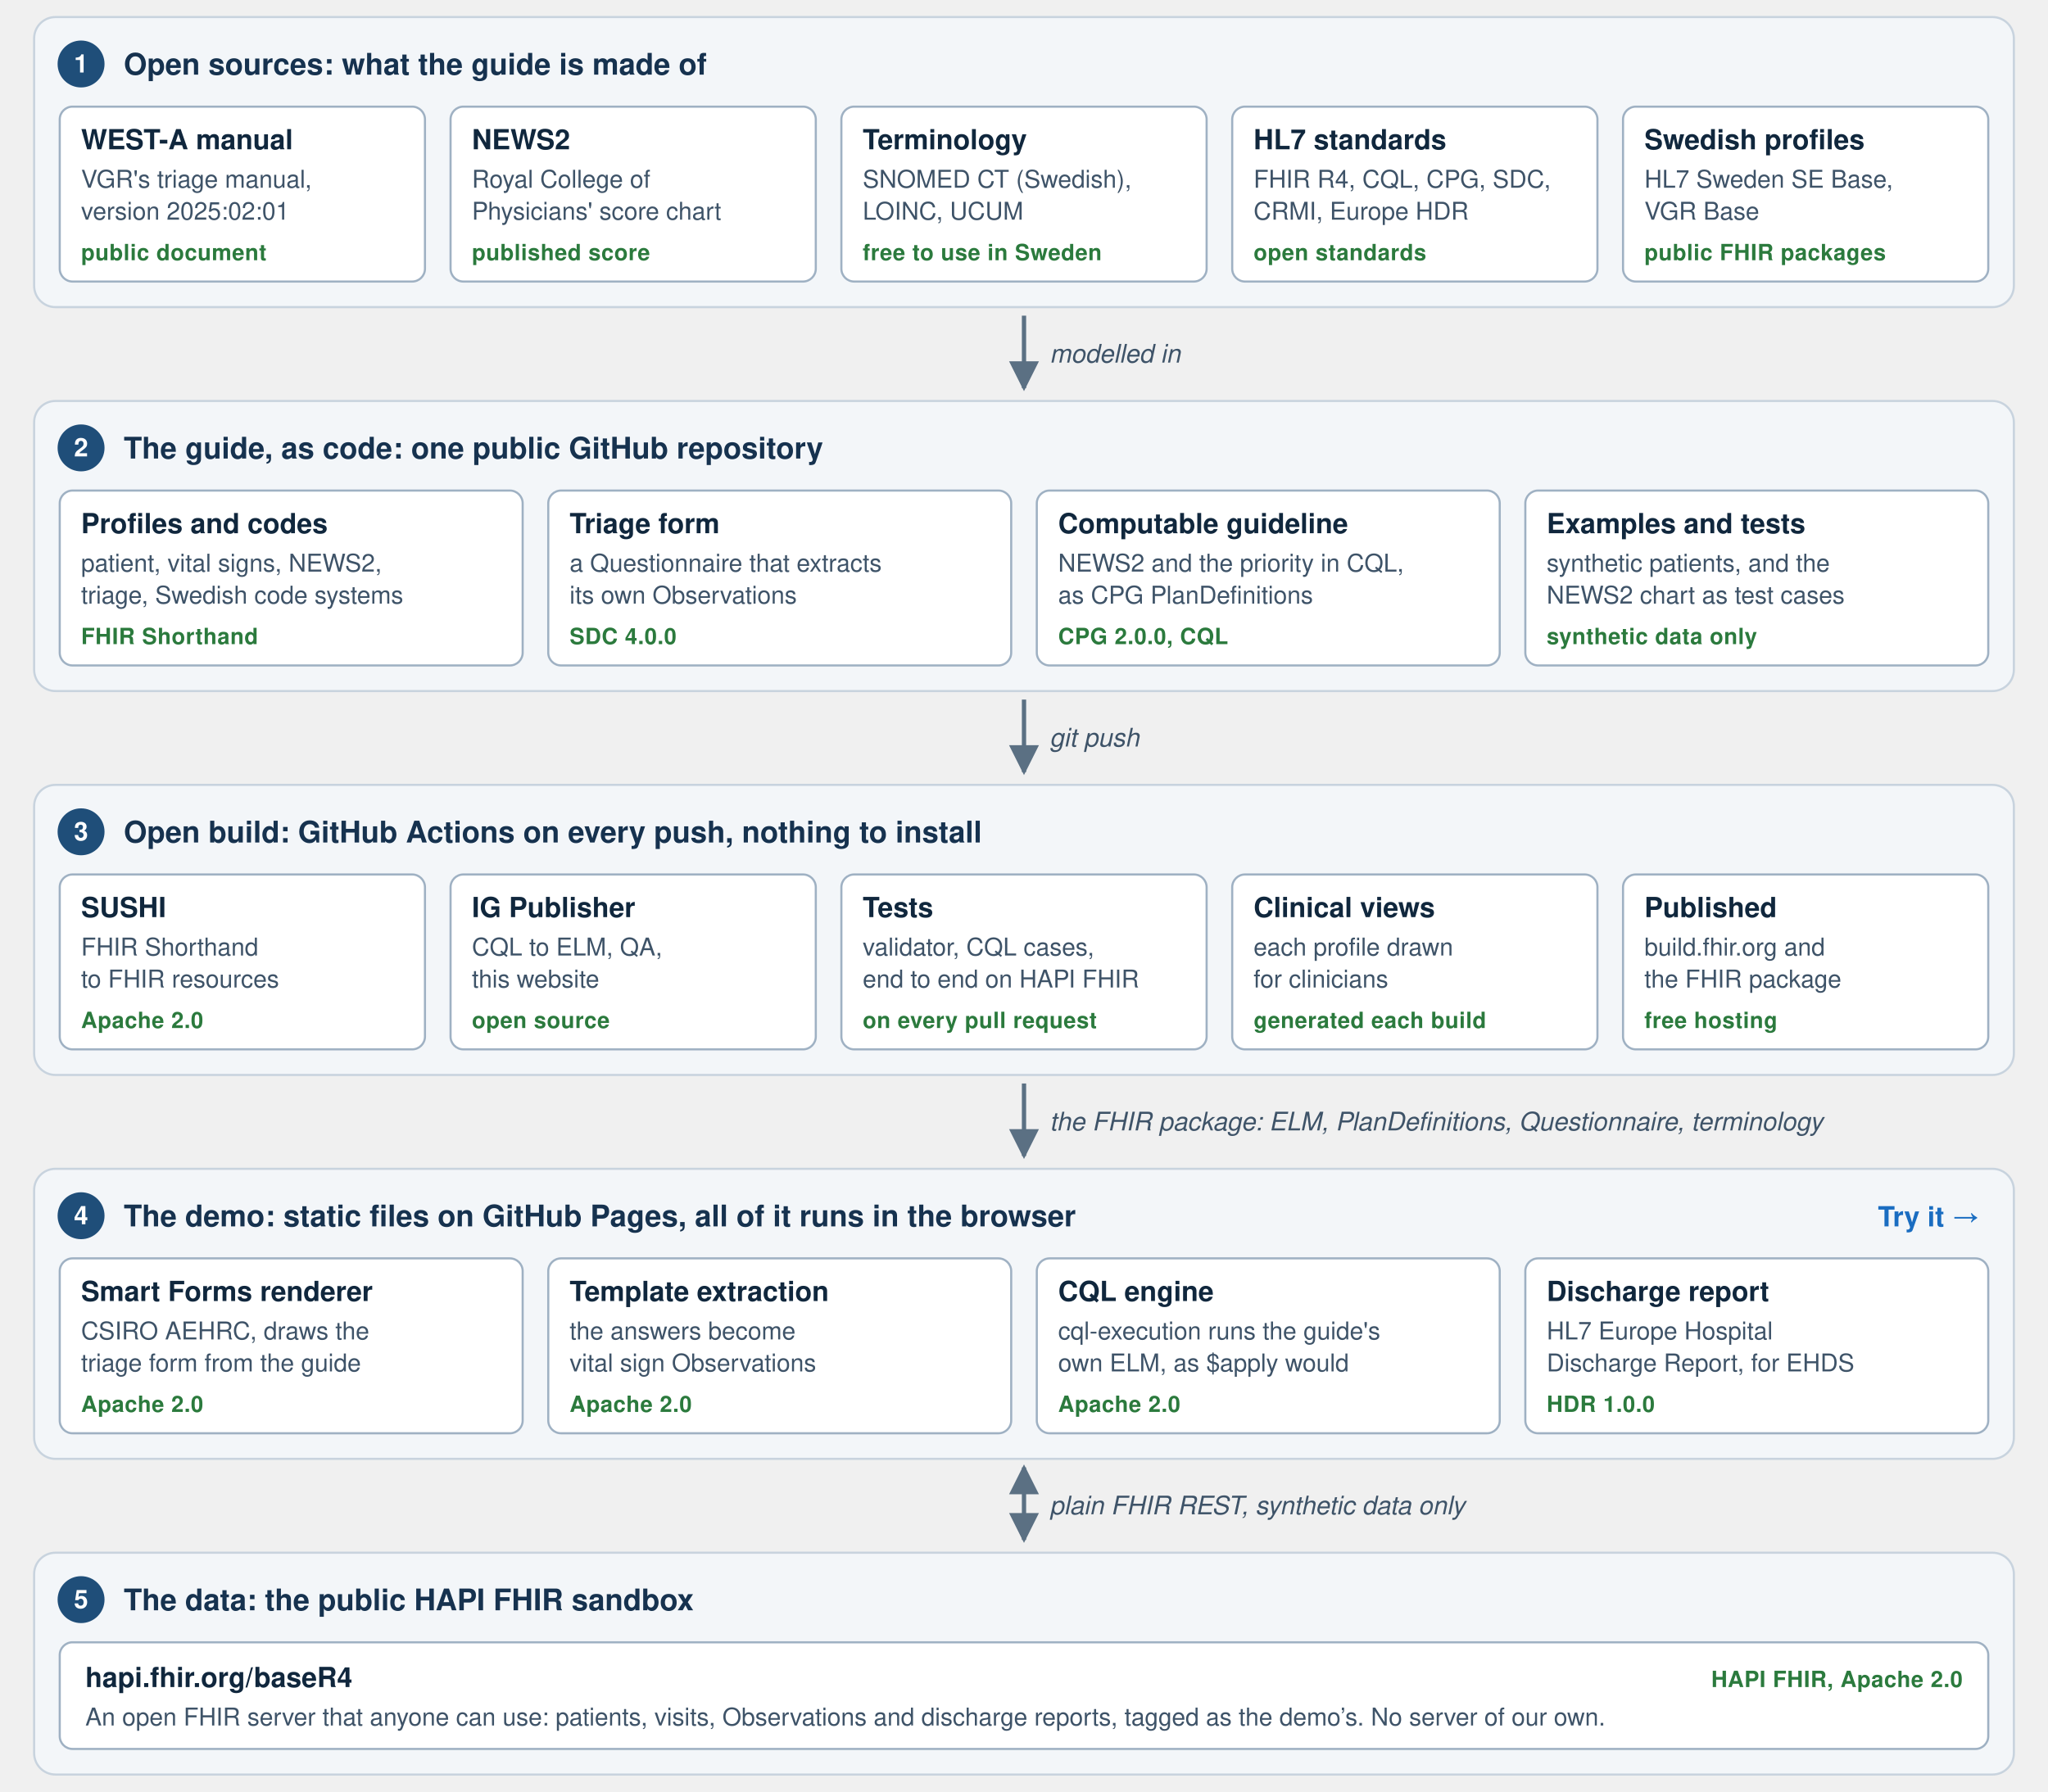
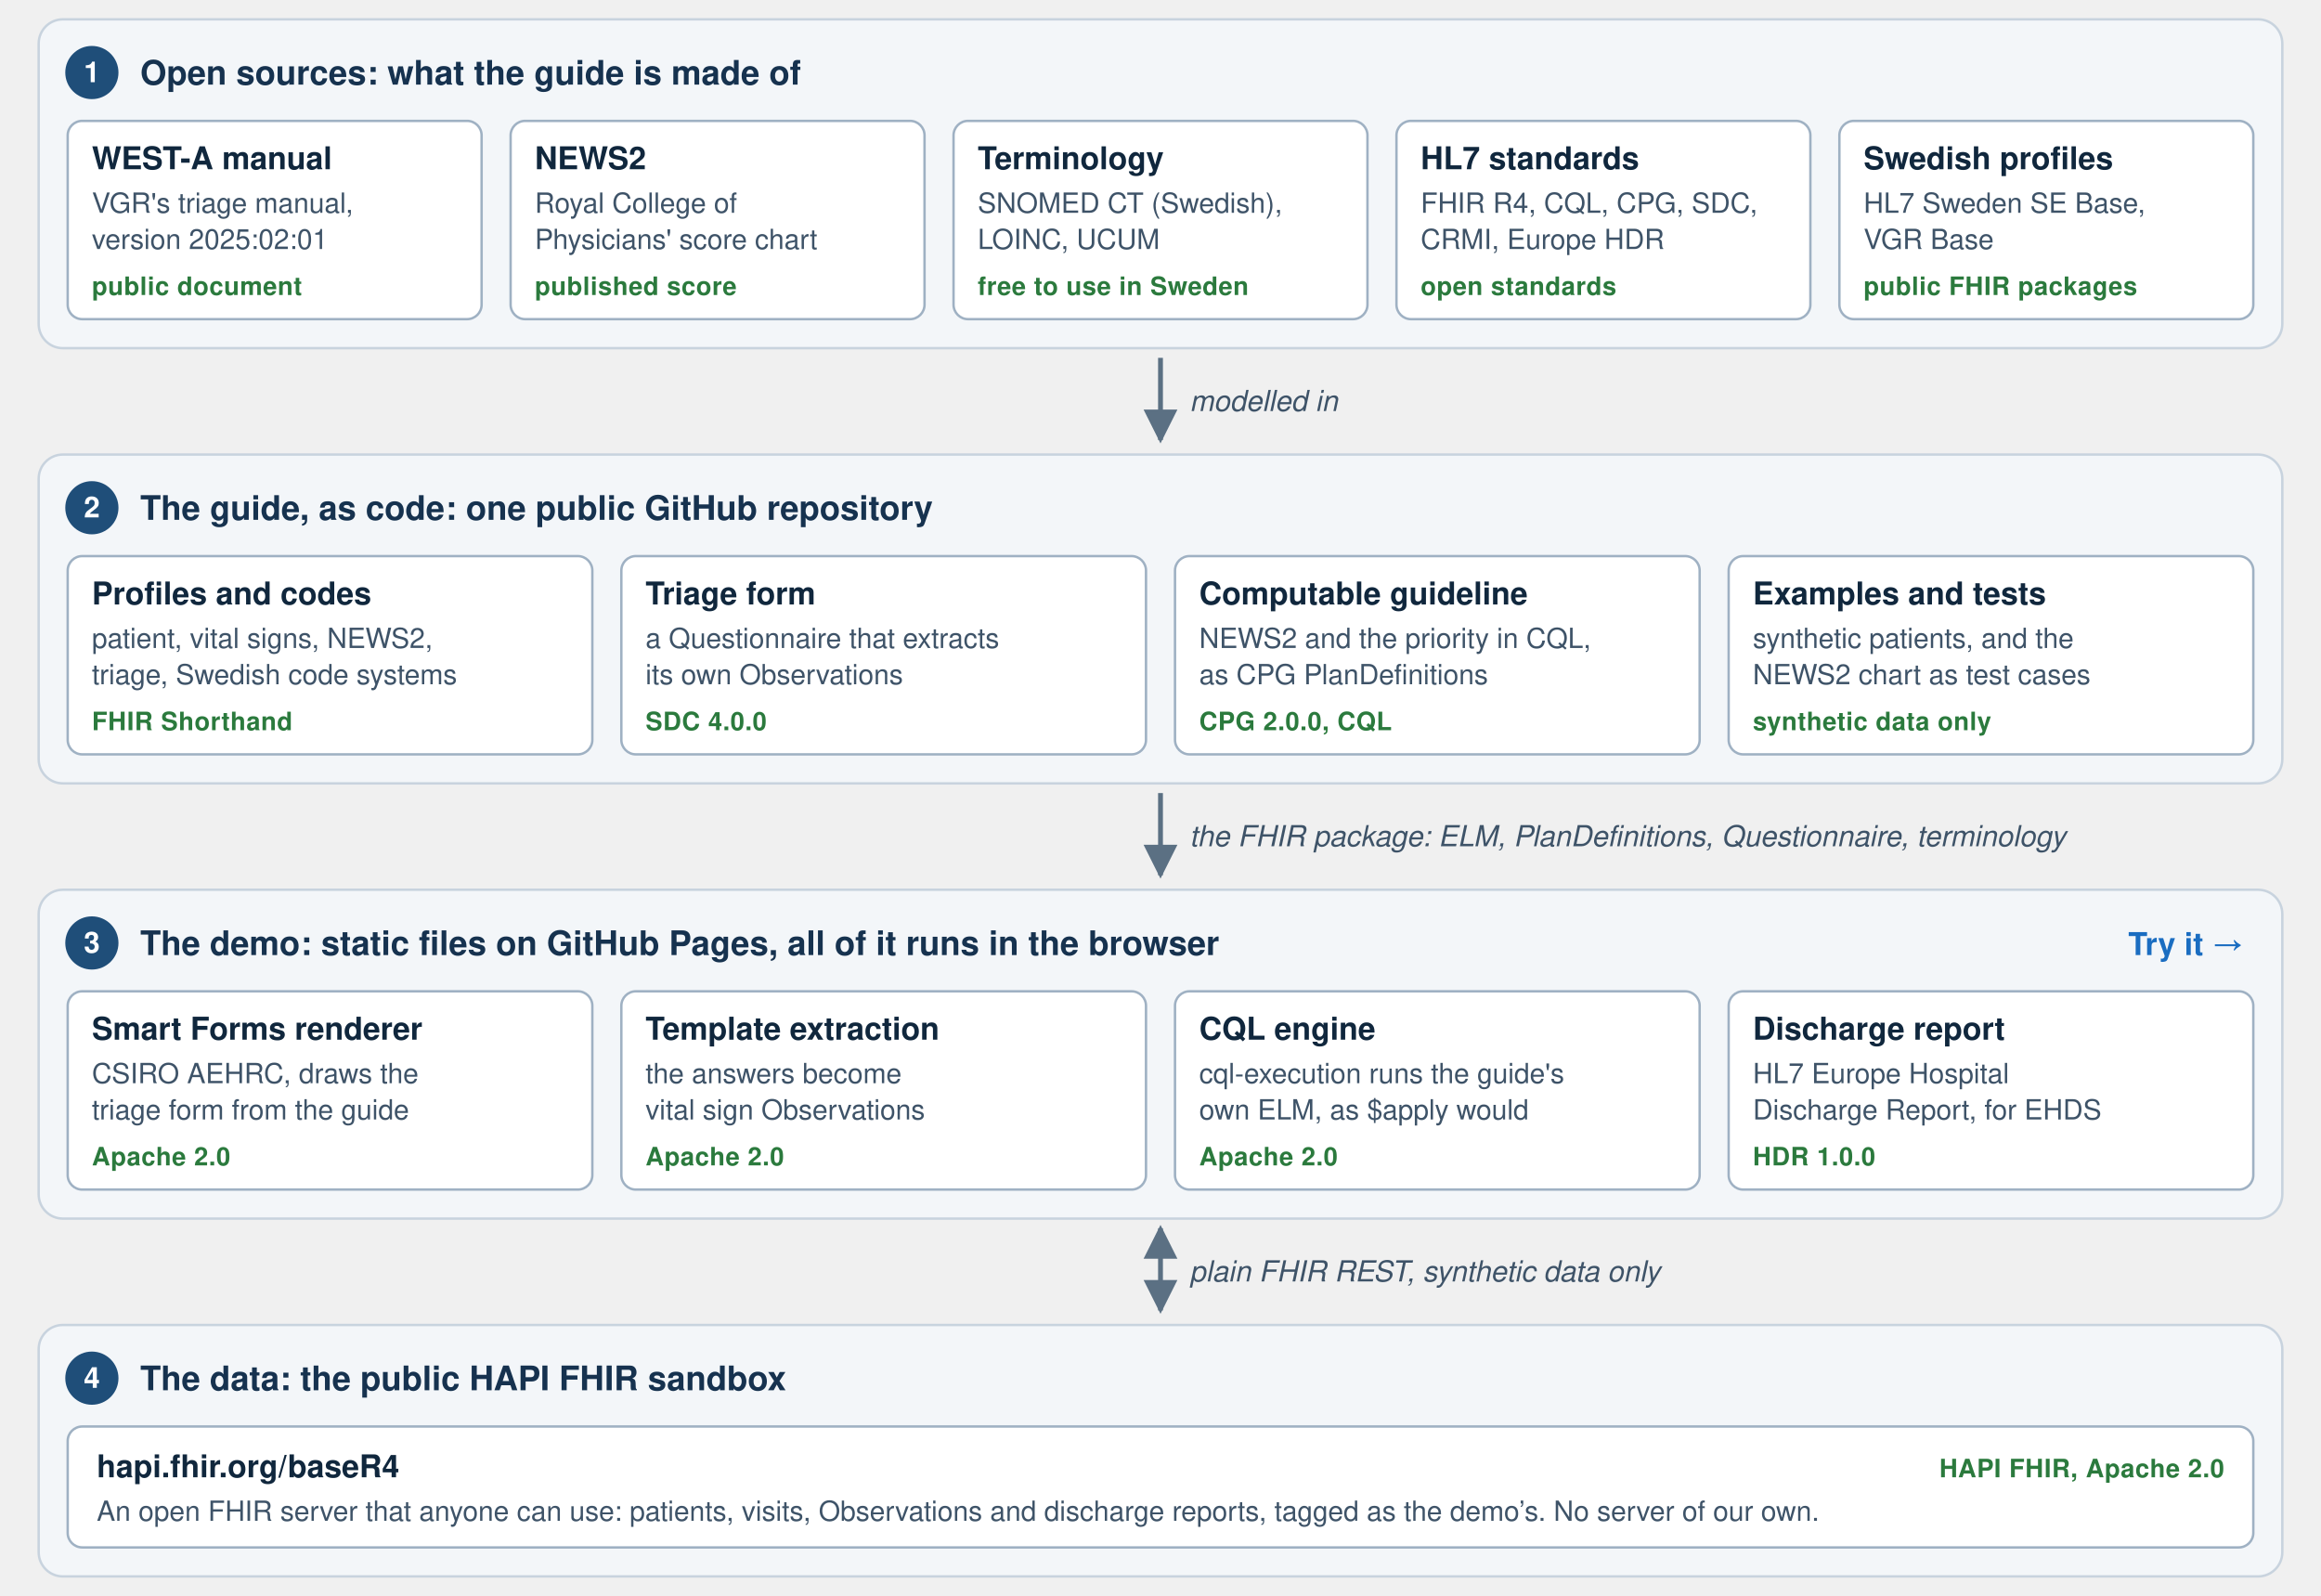
- <svg xmlns="http://www.w3.org/2000/svg" class="westa-arch" viewBox="0 0 960 840" width="100%" role="img" aria-labelledby="westa-arch-title">
+ <svg xmlns="http://www.w3.org/2000/svg" class="westa-arch" viewBox="0 0 960 660" width="100%" role="img" aria-labelledby="westa-arch-title">
  <defs>
    <marker id="westa-arrow" viewBox="0 0 10 10" refX="9" refY="5" markerWidth="7" markerHeight="7" orient="auto">
      <path d="M0,0 L10,5 L0,10 z" fill="#5b7083" />
    </marker>
    <marker id="westa-arrow-up" viewBox="0 0 10 10" refX="1" refY="5" markerWidth="7" markerHeight="7" orient="auto">
      <path d="M10,0 L0,5 L10,10 z" fill="#5b7083" />
    </marker>
    <style>
.westa-arch text{font-family:"Segoe UI",Helvetica,Arial,sans-serif}
.westa-arch .band{fill:#f3f6f9;stroke:#c8d3de}
.westa-arch .num{fill:#1f4e79}
.westa-arch .numt{fill:#fff;font-size:12px;font-weight:700;text-anchor:middle}
.westa-arch .bt{fill:#16324f;font-size:14px;font-weight:700}
.westa-arch .try{fill:#1a6dc1;font-size:13px;font-weight:700;text-anchor:end}
.westa-arch .box{fill:#fff;stroke:#9fb1c3}
.westa-arch a:hover .box,.westa-arch a:focus .box{stroke:#1a6dc1;stroke-width:2}
.westa-arch a:hover .bt,.westa-arch a:hover .try{text-decoration:underline}
.westa-arch .h{fill:#10273d;font-size:13px;font-weight:700}
.westa-arch .s{fill:#3e5368;font-size:11.5px}
.westa-arch .tag{fill:#2b7a3d;font-size:10.5px;font-weight:700;letter-spacing:.02em}
.westa-arch .ar{stroke:#5b7083;stroke-width:2}
.westa-arch .al{fill:#3e5368;font-size:12px;font-style:italic}
</style>
  </defs>
  <rect class="band" x="16" y="8" width="928" height="136" rx="10" />
  <circle class="num" cx="38" cy="30" r="11" />
  <text class="numt" x="38" y="34">1</text>
  <text class="bt" x="58" y="35">Open sources: what the guide is made of</text>
  <a href="https://mellanarkiv-offentlig.vgregion.se/alfresco/s/archive/stream/public/v1/source/available/sofia/su1226-506079272-668/surrogate/WEST%20A%202025%20%C3%96stra.pdf" target="_blank">
    <g>
      <rect class="box ln" x="28.0" y="50" width="171.2" height="82" rx="6" />
      <text class="h" x="38.0" y="70">WEST-A manual</text>
      <text class="s" x="38.0" y="88">VGR's triage manual,</text>
      <text class="s" x="38.0" y="103">version 2025:02:01</text>
      <text class="tag" x="38.0" y="122">public document</text>
    </g>
  </a>
  <rect class="box" x="211.2" y="50" width="171.2" height="82" rx="6" />
  <text class="h" x="221.2" y="70">NEWS2</text>
  <text class="s" x="221.2" y="88">Royal College of</text>
  <text class="s" x="221.2" y="103">Physicians' score chart</text>
  <text class="tag" x="221.2" y="122">published score</text>
  <rect class="box" x="394.4" y="50" width="171.2" height="82" rx="6" />
  <text class="h" x="404.4" y="70">Terminology</text>
  <text class="s" x="404.4" y="88">SNOMED CT (Swedish),</text>
  <text class="s" x="404.4" y="103">LOINC, UCUM</text>
  <text class="tag" x="404.4" y="122">free to use in Sweden</text>
  <rect class="box" x="577.6" y="50" width="171.2" height="82" rx="6" />
  <text class="h" x="587.6" y="70">HL7 standards</text>
  <text class="s" x="587.6" y="88">FHIR R4, CQL, CPG, SDC,</text>
  <text class="s" x="587.6" y="103">CRMI, Europe HDR</text>
  <text class="tag" x="587.6" y="122">open standards</text>
  <rect class="box" x="760.8" y="50" width="171.2" height="82" rx="6" />
  <text class="h" x="770.8" y="70">Swedish profiles</text>
  <text class="s" x="770.8" y="88">HL7 Sweden SE Base,</text>
  <text class="s" x="770.8" y="103">VGR Base</text>
  <text class="tag" x="770.8" y="122">public FHIR packages</text>
  <line class="ar" x1="480" y1="148" x2="480" y2="182" marker-end="url(#westa-arrow)" />
  <text class="al" x="492" y="170">modelled in</text>
  <rect class="band" x="16" y="188" width="928" height="136" rx="10" />
  <circle class="num" cx="38" cy="210" r="11" />
  <text class="numt" x="38" y="214">2</text>
  <a href="https://github.com/vadi2/west-a-triage-ig" target="_blank">
    <text class="bt" x="58" y="215">The guide, as code: one public GitHub repository</text>
  </a>
  <a href="artifacts.html">
    <g>
      <rect class="box ln" x="28.0" y="230" width="217.0" height="82" rx="6" />
      <text class="h" x="38.0" y="250">Profiles and codes</text>
      <text class="s" x="38.0" y="268">patient, vital signs, NEWS2,</text>
      <text class="s" x="38.0" y="283">triage, Swedish code systems</text>
      <text class="tag" x="38.0" y="302">FHIR Shorthand</text>
    </g>
  </a>
  <a href="Questionnaire-west-a-triage-questionnaire.html">
    <g>
      <rect class="box ln" x="257.0" y="230" width="217.0" height="82" rx="6" />
      <text class="h" x="267.0" y="250">Triage form</text>
      <text class="s" x="267.0" y="268">a Questionnaire that extracts</text>
      <text class="s" x="267.0" y="283">its own Observations</text>
      <text class="tag" x="267.0" y="302">SDC 4.0.0</text>
    </g>
  </a>
  <a href="west-a-computable-guidelines.html">
    <g>
      <rect class="box ln" x="486.0" y="230" width="217.0" height="82" rx="6" />
      <text class="h" x="496.0" y="250">Computable guideline</text>
      <text class="s" x="496.0" y="268">NEWS2 and the priority in CQL,</text>
      <text class="s" x="496.0" y="283">as CPG PlanDefinitions</text>
      <text class="tag" x="496.0" y="302">CPG 2.0.0, CQL</text>
    </g>
  </a>
  <a href="artifacts.html">
    <g>
      <rect class="box ln" x="715.0" y="230" width="217.0" height="82" rx="6" />
      <text class="h" x="725.0" y="250">Examples and tests</text>
      <text class="s" x="725.0" y="268">synthetic patients, and the</text>
      <text class="s" x="725.0" y="283">NEWS2 chart as test cases</text>
      <text class="tag" x="725.0" y="302">synthetic data only</text>
    </g>
  </a>
  <line class="ar" x1="480" y1="328" x2="480" y2="362" marker-end="url(#westa-arrow)" />
-   <text class="al" x="492" y="350">git push</text>
+   <text class="al" x="492" y="350">the FHIR package: ELM, PlanDefinitions, Questionnaire, terminology</text>
  <rect class="band" x="16" y="368" width="928" height="136" rx="10" />
  <circle class="num" cx="38" cy="390" r="11" />
  <text class="numt" x="38" y="394">3</text>
-   <a href="https://github.com/vadi2/west-a-triage-ig/actions" target="_blank">
-     <text class="bt" x="58" y="395">Open build: GitHub Actions on every push, nothing to install</text>
-   </a>
-   <rect class="box" x="28.0" y="410" width="171.2" height="82" rx="6" />
-   <text class="h" x="38.0" y="430">SUSHI</text>
-   <text class="s" x="38.0" y="448">FHIR Shorthand</text>
-   <text class="s" x="38.0" y="463">to FHIR resources</text>
-   <text class="tag" x="38.0" y="482">Apache 2.0</text>
-   <rect class="box" x="211.2" y="410" width="171.2" height="82" rx="6" />
-   <text class="h" x="221.2" y="430">IG Publisher</text>
-   <text class="s" x="221.2" y="448">CQL to ELM, QA,</text>
-   <text class="s" x="221.2" y="463">this website</text>
-   <text class="tag" x="221.2" y="482">open source</text>
-   <rect class="box" x="394.4" y="410" width="171.2" height="82" rx="6" />
-   <text class="h" x="404.4" y="430">Tests</text>
-   <text class="s" x="404.4" y="448">validator, CQL cases,</text>
-   <text class="s" x="404.4" y="463">end to end on HAPI FHIR</text>
-   <text class="tag" x="404.4" y="482">on every pull request</text>
-   <a href="clinical-views.html">
-     <g>
-       <rect class="box ln" x="577.6" y="410" width="171.2" height="82" rx="6" />
-       <text class="h" x="587.6" y="430">Clinical views</text>
-       <text class="s" x="587.6" y="448">each profile drawn</text>
-       <text class="s" x="587.6" y="463">for clinicians</text>
-       <text class="tag" x="587.6" y="482">generated each build</text>
-     </g>
-   </a>
-   <a href="https://build.fhir.org/ig/vadi2/west-a-triage-ig/" target="_blank">
-     <g>
-       <rect class="box ln" x="760.8" y="410" width="171.2" height="82" rx="6" />
-       <text class="h" x="770.8" y="430">Published</text>
-       <text class="s" x="770.8" y="448">build.fhir.org and</text>
-       <text class="s" x="770.8" y="463">the FHIR package</text>
-       <text class="tag" x="770.8" y="482">free hosting</text>
-     </g>
-   </a>
-   <line class="ar" x1="480" y1="508" x2="480" y2="542" marker-end="url(#westa-arrow)" />
-   <text class="al" x="492" y="530">the FHIR package: ELM, PlanDefinitions, Questionnaire, terminology</text>
-   <rect class="band" x="16" y="548" width="928" height="136" rx="10" />
-   <circle class="num" cx="38" cy="570" r="11" />
-   <text class="numt" x="38" y="574">4</text>
-   <text class="bt" x="58" y="575">The demo: static files on GitHub Pages, all of it runs in the browser</text>
+   <text class="bt" x="58" y="395">The demo: static files on GitHub Pages, all of it runs in the browser</text>
  <a href="https://vadimperetok.in/west-a-triage-ig/demo/" target="_blank">
-     <text class="try" x="928" y="575">Try it →</text>
+     <text class="try" x="928" y="395">Try it →</text>
  </a>
  <a href="https://github.com/aehrc/smart-forms" target="_blank">
    <g>
-       <rect class="box ln" x="28.0" y="590" width="217.0" height="82" rx="6" />
-       <text class="h" x="38.0" y="610">Smart Forms renderer</text>
-       <text class="s" x="38.0" y="628">CSIRO AEHRC, draws the</text>
-       <text class="s" x="38.0" y="643">triage form from the guide</text>
-       <text class="tag" x="38.0" y="662">Apache 2.0</text>
+       <rect class="box ln" x="28.0" y="410" width="217.0" height="82" rx="6" />
+       <text class="h" x="38.0" y="430">Smart Forms renderer</text>
+       <text class="s" x="38.0" y="448">CSIRO AEHRC, draws the</text>
+       <text class="s" x="38.0" y="463">triage form from the guide</text>
+       <text class="tag" x="38.0" y="482">Apache 2.0</text>
    </g>
  </a>
  <a href="https://github.com/aehrc/smart-forms" target="_blank">
    <g>
-       <rect class="box ln" x="257.0" y="590" width="217.0" height="82" rx="6" />
-       <text class="h" x="267.0" y="610">Template extraction</text>
-       <text class="s" x="267.0" y="628">the answers become</text>
-       <text class="s" x="267.0" y="643">vital sign Observations</text>
-       <text class="tag" x="267.0" y="662">Apache 2.0</text>
+       <rect class="box ln" x="257.0" y="410" width="217.0" height="82" rx="6" />
+       <text class="h" x="267.0" y="430">Template extraction</text>
+       <text class="s" x="267.0" y="448">the answers become</text>
+       <text class="s" x="267.0" y="463">vital sign Observations</text>
+       <text class="tag" x="267.0" y="482">Apache 2.0</text>
    </g>
  </a>
  <a href="https://github.com/cqframework/cql-execution" target="_blank">
    <g>
-       <rect class="box ln" x="486.0" y="590" width="217.0" height="82" rx="6" />
-       <text class="h" x="496.0" y="610">CQL engine</text>
-       <text class="s" x="496.0" y="628">cql-execution runs the guide's</text>
-       <text class="s" x="496.0" y="643">own ELM, as $apply would</text>
-       <text class="tag" x="496.0" y="662">Apache 2.0</text>
+       <rect class="box ln" x="486.0" y="410" width="217.0" height="82" rx="6" />
+       <text class="h" x="496.0" y="430">CQL engine</text>
+       <text class="s" x="496.0" y="448">cql-execution runs the guide's</text>
+       <text class="s" x="496.0" y="463">own ELM, as $apply would</text>
+       <text class="tag" x="496.0" y="482">Apache 2.0</text>
    </g>
  </a>
  <a href="https://hl7.eu/fhir/hdr/" target="_blank">
    <g>
-       <rect class="box ln" x="715.0" y="590" width="217.0" height="82" rx="6" />
-       <text class="h" x="725.0" y="610">Discharge report</text>
-       <text class="s" x="725.0" y="628">HL7 Europe Hospital</text>
-       <text class="s" x="725.0" y="643">Discharge Report, for EHDS</text>
-       <text class="tag" x="725.0" y="662">HDR 1.0.0</text>
+       <rect class="box ln" x="715.0" y="410" width="217.0" height="82" rx="6" />
+       <text class="h" x="725.0" y="430">Discharge report</text>
+       <text class="s" x="725.0" y="448">HL7 Europe Hospital</text>
+       <text class="s" x="725.0" y="463">Discharge Report, for EHDS</text>
+       <text class="tag" x="725.0" y="482">HDR 1.0.0</text>
    </g>
  </a>
-   <line class="ar" x1="480" y1="688" x2="480" y2="722" marker-end="url(#westa-arrow)" marker-start="url(#westa-arrow-up)" />
-   <text class="al" x="492" y="710">plain FHIR REST, synthetic data only</text>
-   <rect class="band" x="16" y="728" width="928" height="104" rx="10" />
-   <circle class="num" cx="38" cy="750" r="11" />
-   <text class="numt" x="38" y="754">5</text>
+   <line class="ar" x1="480" y1="508" x2="480" y2="542" marker-end="url(#westa-arrow)" marker-start="url(#westa-arrow-up)" />
+   <text class="al" x="492" y="530">plain FHIR REST, synthetic data only</text>
+   <rect class="band" x="16" y="548" width="928" height="104" rx="10" />
+   <circle class="num" cx="38" cy="570" r="11" />
+   <text class="numt" x="38" y="574">4</text>
  <a href="https://hapi.fhir.org/" target="_blank">
-     <text class="bt" x="58" y="755">The data: the public HAPI FHIR sandbox</text>
+     <text class="bt" x="58" y="575">The data: the public HAPI FHIR sandbox</text>
  </a>
-   <rect class="box" x="28" y="770" width="904" height="50" rx="6" />
-   <text class="h" x="40" y="791">hapi.fhir.org/baseR4</text>
-   <text class="tag" x="920" y="791" text-anchor="end">HAPI FHIR, Apache 2.0</text>
-   <text class="s" x="40" y="809">An open FHIR server that anyone can use: patients, visits, Observations and discharge reports, tagged as the demo’s. No server of our own.</text>
+   <rect class="box" x="28" y="590" width="904" height="50" rx="6" />
+   <text class="h" x="40" y="611">hapi.fhir.org/baseR4</text>
+   <text class="tag" x="920" y="611" text-anchor="end">HAPI FHIR, Apache 2.0</text>
+   <text class="s" x="40" y="629">An open FHIR server that anyone can use: patients, visits, Observations and discharge reports, tagged as the demo’s. No server of our own.</text>
</svg>
